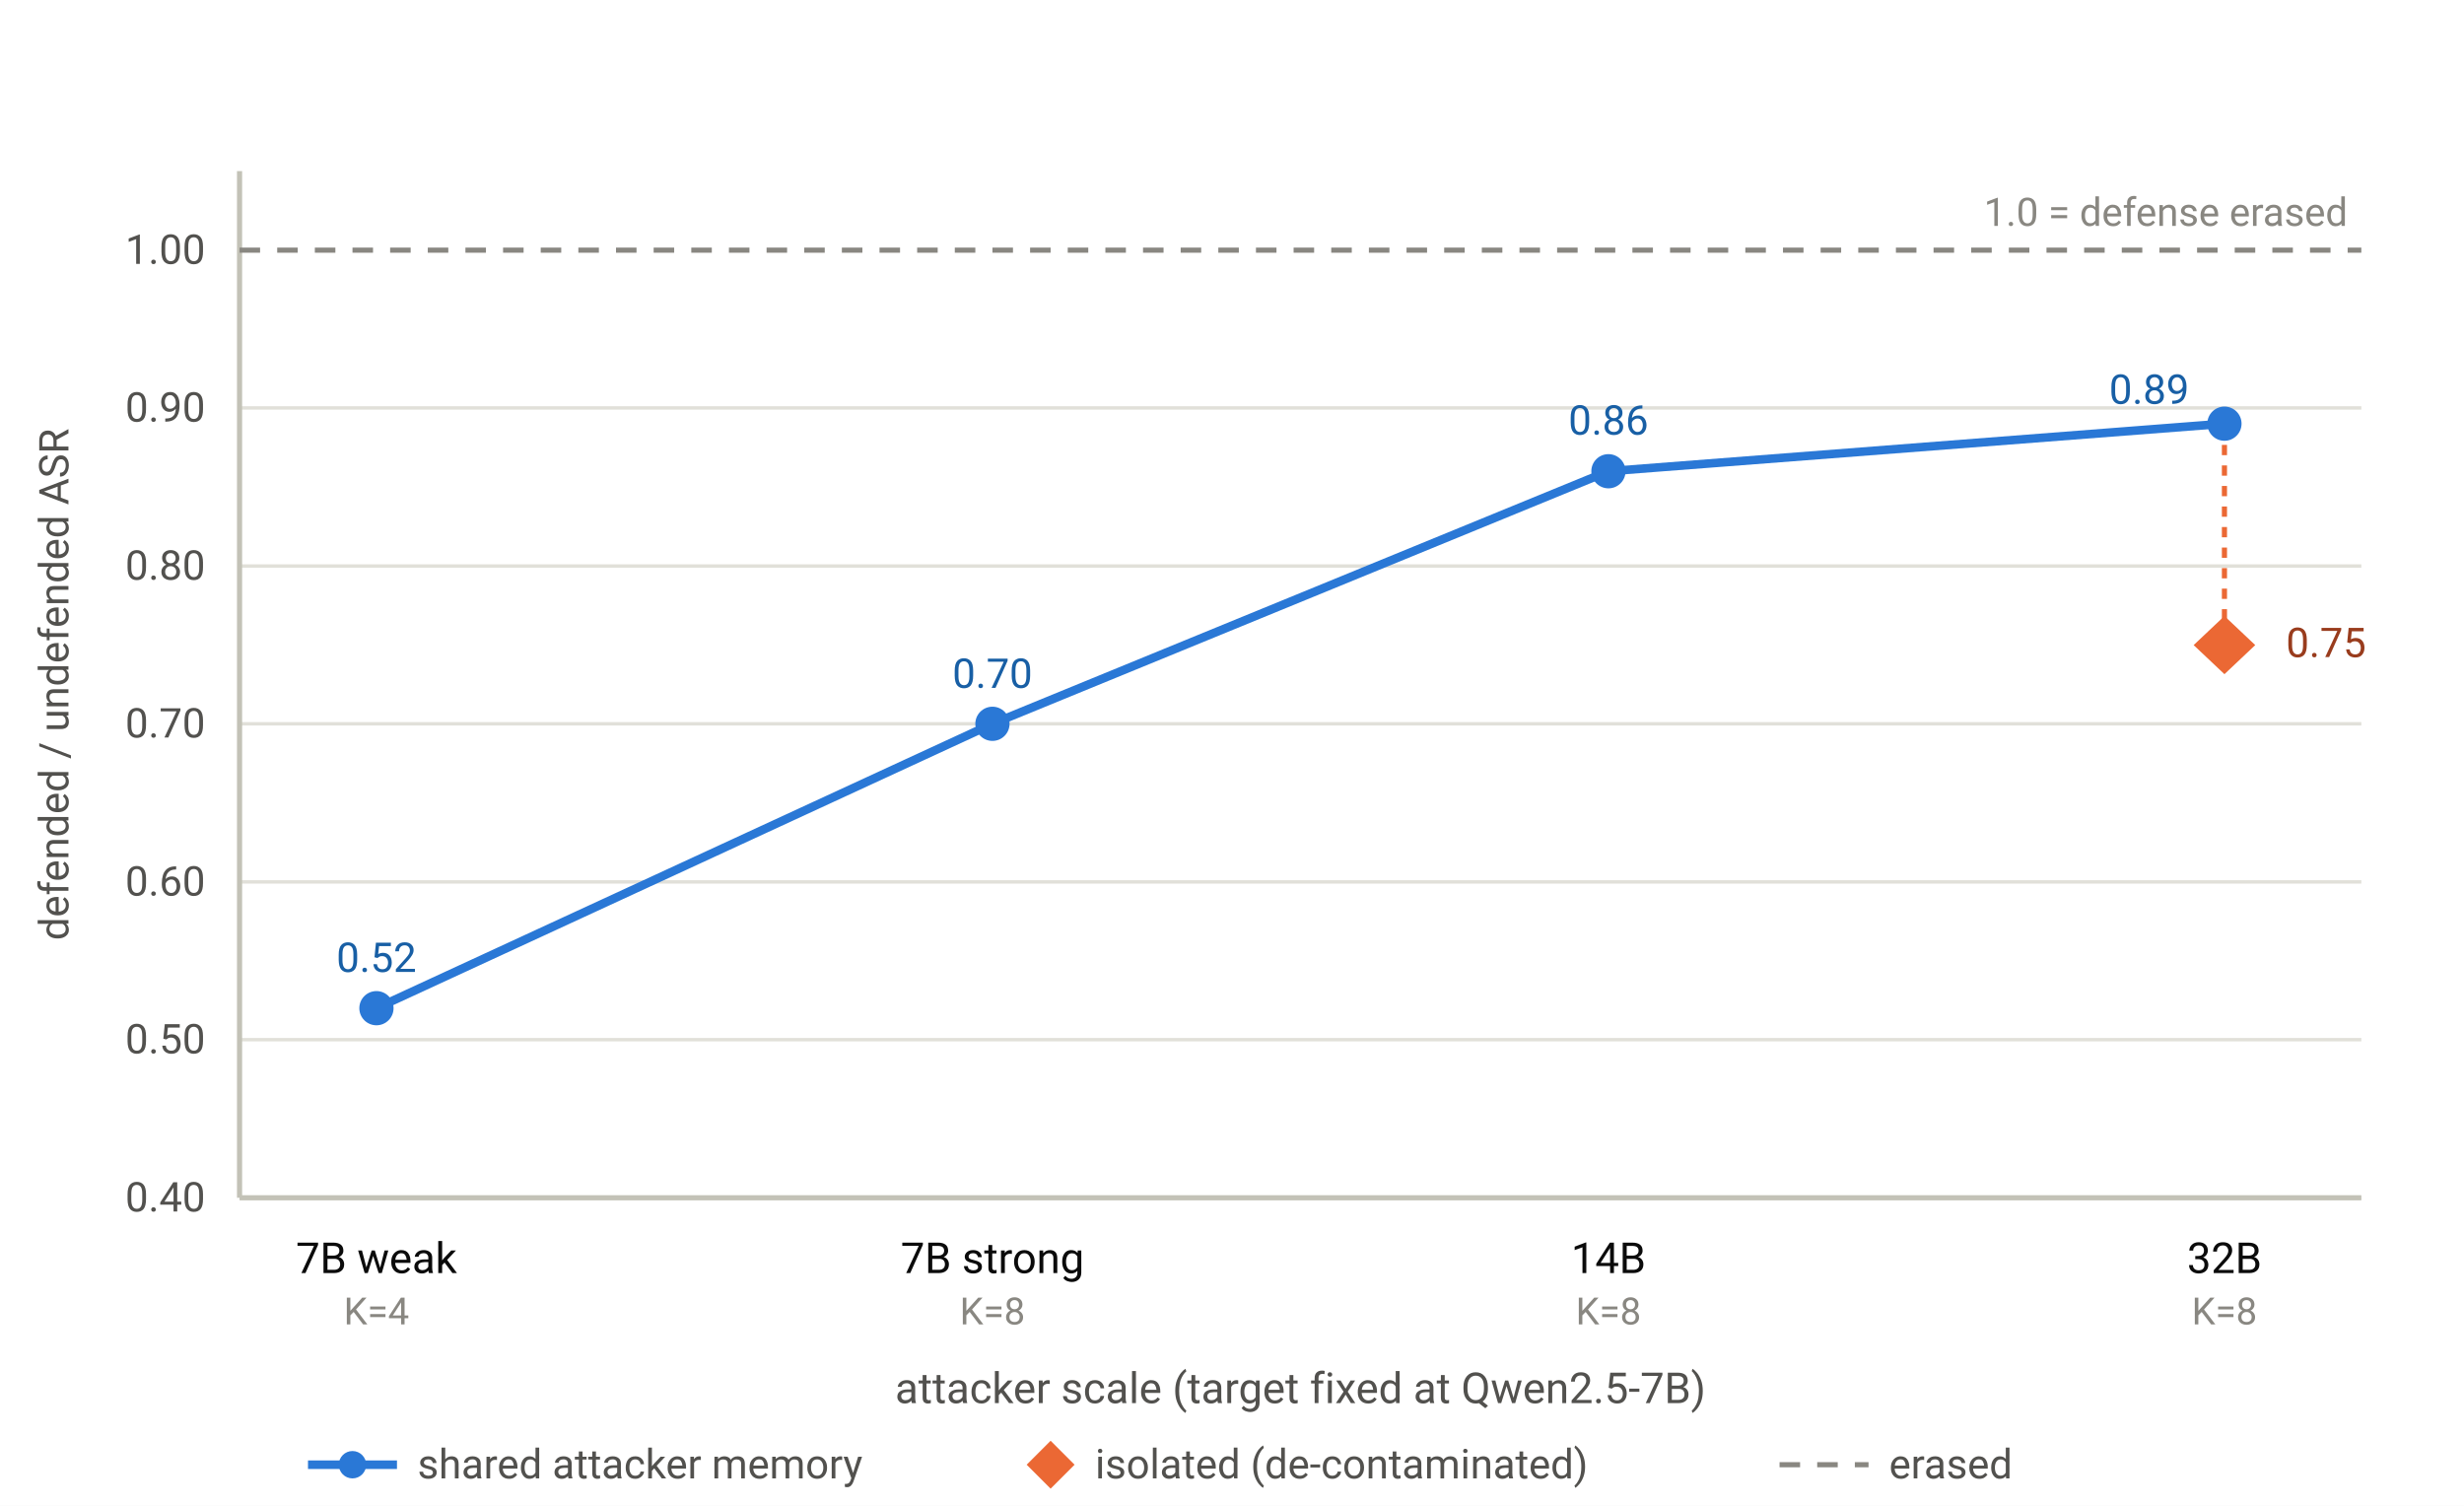
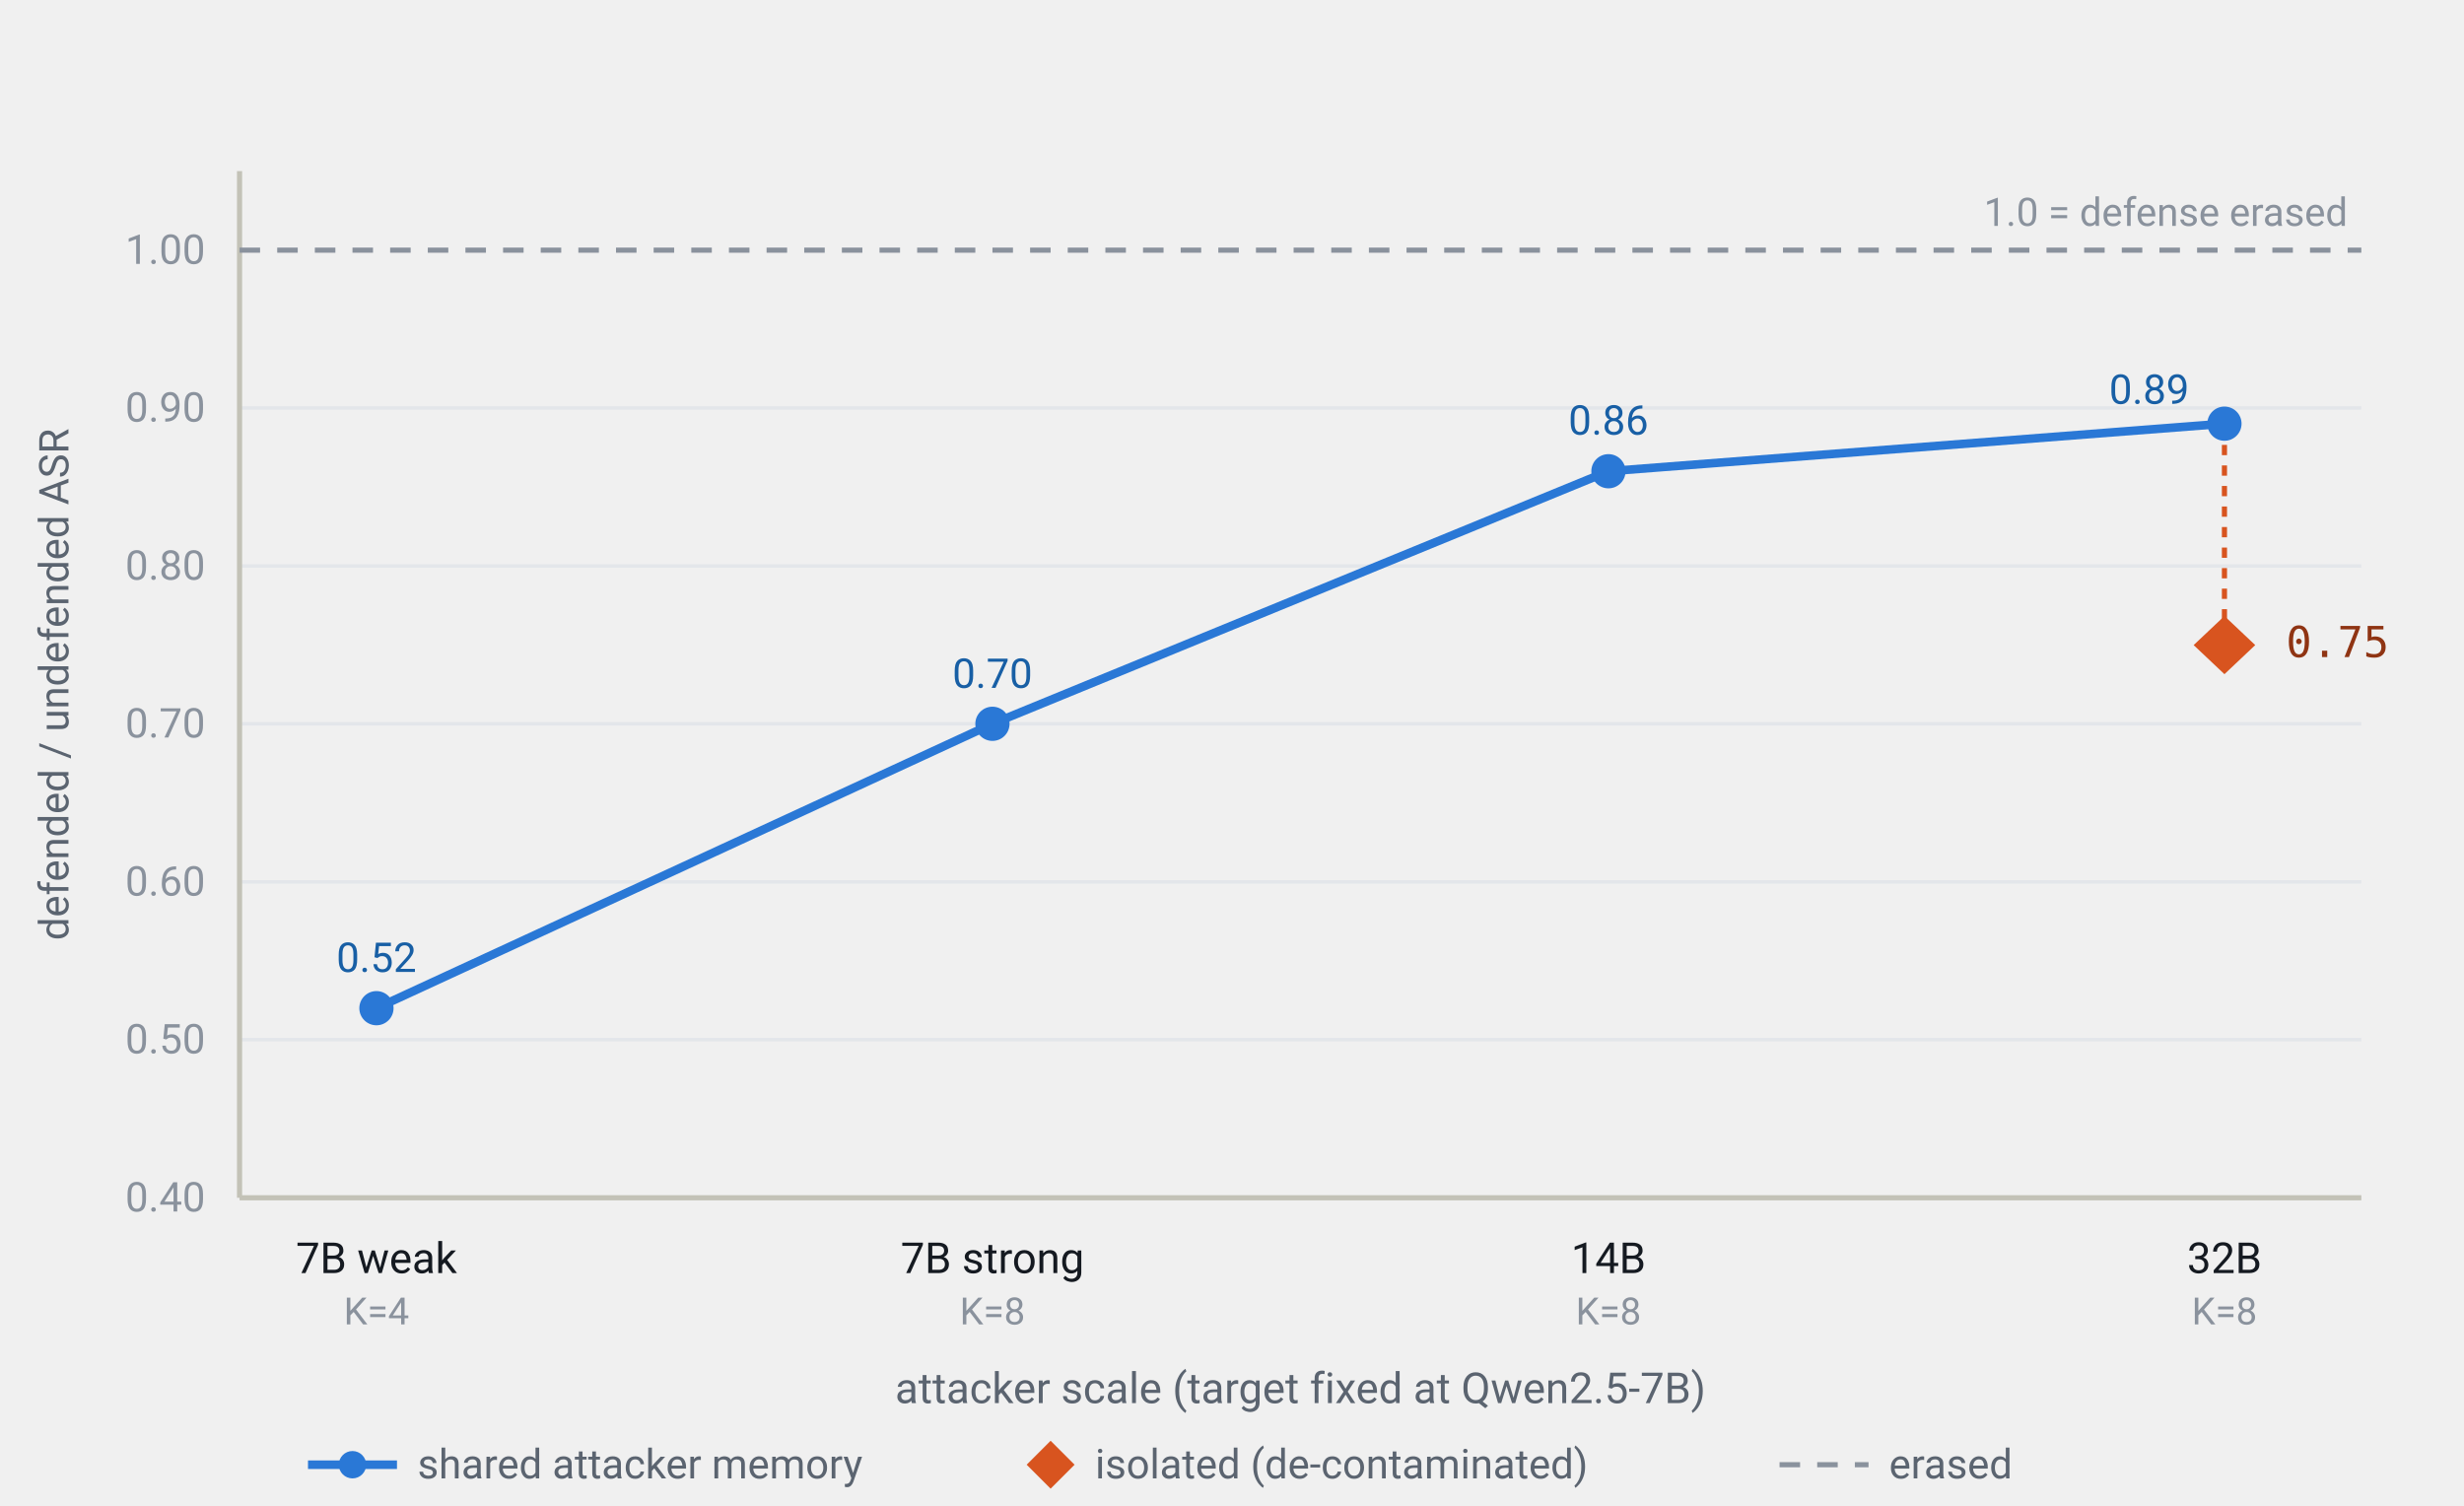
- <svg xmlns="http://www.w3.org/2000/svg" viewBox="0 0 720 440" font-family="-apple-system,Segoe UI,Roboto,Helvetica,Arial,sans-serif" role="img" aria-labelledby="t d">
-   <rect x="0" y="0" width="720" height="440" fill="#ffffff" />
-   <g stroke="#e1e0d9" stroke-width="1">
+ <svg xmlns="http://www.w3.org/2000/svg" viewBox="0 0 720 440" role="img" aria-labelledby="t d">
+   <style>
+     text{font-family:-apple-system,Segoe UI,Roboto,Helvetica,Arial,sans-serif}
+     .mono{font-family:ui-monospace,SFMono-Regular,Menlo,Consolas,monospace}
+     .grid{stroke:#e3e6ea}
+     .axis{stroke:#c3c2b7}
+     .faint{fill:#8a929d}
+     .muted{fill:#5b6470}
+     .ink{fill:#151a21}
+     .blue{stroke:#2a78d6}
+     .bluef{fill:#2a78d6}
+     .bluel{fill:#185fa5}
+     .coral{stroke:#d8541f}
+     .coralf{fill:#d8541f}
+     .corall{fill:#8f3413}
+     .erased{stroke:#8a929d}
+     @media (prefers-color-scheme:dark){
+       .grid{stroke:#262b33}
+       .axis{stroke:#3a4049}
+       .faint{fill:#6b7480}
+       .muted{fill:#9aa3af}
+       .ink{fill:#e7eaef}
+       .blue{stroke:#4f97ea}
+       .bluef{fill:#4f97ea}
+       .bluel{fill:#85b7eb}
+       .coral{stroke:#f0803f}
+       .coralf{fill:#f0803f}
+       .corall{fill:#f4a476}
+       .erased{stroke:#6b7480}
+     }
+   </style>
+   <g class="grid" stroke-width="1">
    <line x1="70" y1="350" x2="690" y2="350" />
    <line x1="70" y1="303.8" x2="690" y2="303.8" />
    <line x1="70" y1="257.7" x2="690" y2="257.7" />
    <line x1="70" y1="211.5" x2="690" y2="211.5" />
    <line x1="70" y1="165.4" x2="690" y2="165.4" />
    <line x1="70" y1="119.2" x2="690" y2="119.2" />
  </g>
-   <g fill="#52514e" font-size="12" text-anchor="end">
+   <g class="faint mono" font-size="12" text-anchor="end">
    <text x="60" y="354">0.40</text>
    <text x="60" y="307.8">0.50</text>
    <text x="60" y="261.7">0.60</text>
    <text x="60" y="215.5">0.70</text>
    <text x="60" y="169.4">0.80</text>
    <text x="60" y="123.2">0.90</text>
    <text x="60" y="77.1">1.00</text>
  </g>
-   <line x1="70" y1="50" x2="70" y2="350" stroke="#c3c2b7" stroke-width="1.5" />
-   <line x1="70" y1="350" x2="690" y2="350" stroke="#c3c2b7" stroke-width="1.5" />
-   <text x="20" y="200" fill="#52514e" font-size="12" text-anchor="middle" transform="rotate(-90 20 200)">defended / undefended ASR</text>
-   <line x1="70" y1="73.1" x2="690" y2="73.1" stroke="#898781" stroke-width="1.5" stroke-dasharray="6 5" />
-   <text x="686" y="66" fill="#898781" font-size="11.5" text-anchor="end">1.0 = defense erased</text>
-   <polyline points="110,294.6 290,211.5 470,137.7 650,123.8" fill="none" stroke="#2a78d6" stroke-width="2.5" stroke-linejoin="round" stroke-linecap="round" />
-   <g fill="#2a78d6">
+   <line class="axis" x1="70" y1="50" x2="70" y2="350" stroke-width="1.5" />
+   <line class="axis" x1="70" y1="350" x2="690" y2="350" stroke-width="1.5" />
+   <text class="muted" x="20" y="200" font-size="12" text-anchor="middle" transform="rotate(-90 20 200)">defended / undefended ASR</text>
+   <line class="erased" x1="70" y1="73.1" x2="690" y2="73.1" stroke-width="1.5" stroke-dasharray="6 5" />
+   <text class="faint" x="686" y="66" font-size="11.5" text-anchor="end">1.0 = defense erased</text>
+   <polyline class="blue" points="110,294.6 290,211.5 470,137.7 650,123.8" fill="none" stroke-width="2.5" stroke-linejoin="round" stroke-linecap="round" />
+   <g class="bluef">
    <circle cx="110" cy="294.6" r="5" />
    <circle cx="290" cy="211.5" r="5" />
    <circle cx="470" cy="137.7" r="5" />
    <circle cx="650" cy="123.8" r="5" />
  </g>
-   <g fill="#185fa5" font-size="12" text-anchor="middle">
+   <g class="bluel mono" font-size="12" text-anchor="middle">
    <text x="110" y="284">0.52</text>
    <text x="290" y="201">0.70</text>
    <text x="470" y="127">0.86</text>
    <text x="628" y="118">0.89</text>
  </g>
-   <line x1="650" y1="130" x2="650" y2="181" stroke="#eb6834" stroke-width="1.5" stroke-dasharray="3 3" />
-   <path d="M650,180 L659,188.5 L650,197 L641,188.5 Z" fill="#eb6834" />
-   <text x="668" y="192" fill="#993c1d" font-size="12" text-anchor="start">0.75</text>
-   <g fill="#0b0b0b" font-size="12.5" text-anchor="middle">
+   <line class="coral" x1="650" y1="130" x2="650" y2="181" stroke-width="1.5" stroke-dasharray="3 3" />
+   <path class="coralf" d="M650,180 L659,188.5 L650,197 L641,188.5 Z" />
+   <text class="corall mono" x="668" y="192" font-size="12.5" text-anchor="start">0.75</text>
+   <g class="ink" font-size="12.5" text-anchor="middle">
    <text x="110" y="372">7B weak</text>
    <text x="290" y="372">7B strong</text>
    <text x="470" y="372">14B</text>
    <text x="650" y="372">32B</text>
  </g>
-   <g fill="#898781" font-size="11" text-anchor="middle">
+   <g class="faint mono" font-size="11" text-anchor="middle">
    <text x="110" y="387">K=4</text>
    <text x="290" y="387">K=8</text>
    <text x="470" y="387">K=8</text>
    <text x="650" y="387">K=8</text>
  </g>
-   <text x="380" y="410" fill="#52514e" font-size="12.5" text-anchor="middle">attacker scale (target fixed at Qwen2.5-7B)</text>
+   <text class="muted" x="380" y="410" font-size="12.5" text-anchor="middle">attacker scale (target fixed at Qwen2.5-7B)</text>
  <g font-size="12">
-     <line x1="90" y1="428" x2="116" y2="428" stroke="#2a78d6" stroke-width="2.5" />
-     <circle cx="103" cy="428" r="4" fill="#2a78d6" />
-     <text x="122" y="432" fill="#52514e">shared attacker memory</text>
-     <path d="M300,428 l7,-7 l7,7 l-7,7 Z" fill="#eb6834" />
-     <text x="320" y="432" fill="#52514e">isolated (de-contaminated)</text>
-     <line x1="520" y1="428" x2="546" y2="428" stroke="#898781" stroke-width="1.5" stroke-dasharray="6 5" />
-     <text x="552" y="432" fill="#52514e">erased</text>
+     <line class="blue" x1="90" y1="428" x2="116" y2="428" stroke-width="2.5" />
+     <circle class="bluef" cx="103" cy="428" r="4" />
+     <text class="muted" x="122" y="432">shared attacker memory</text>
+     <path class="coralf" d="M300,428 l7,-7 l7,7 l-7,7 Z" />
+     <text class="muted" x="320" y="432">isolated (de-contaminated)</text>
+     <line class="erased" x1="520" y1="428" x2="546" y2="428" stroke-width="1.5" stroke-dasharray="6 5" />
+     <text class="muted" x="552" y="432">erased</text>
  </g>
</svg>
